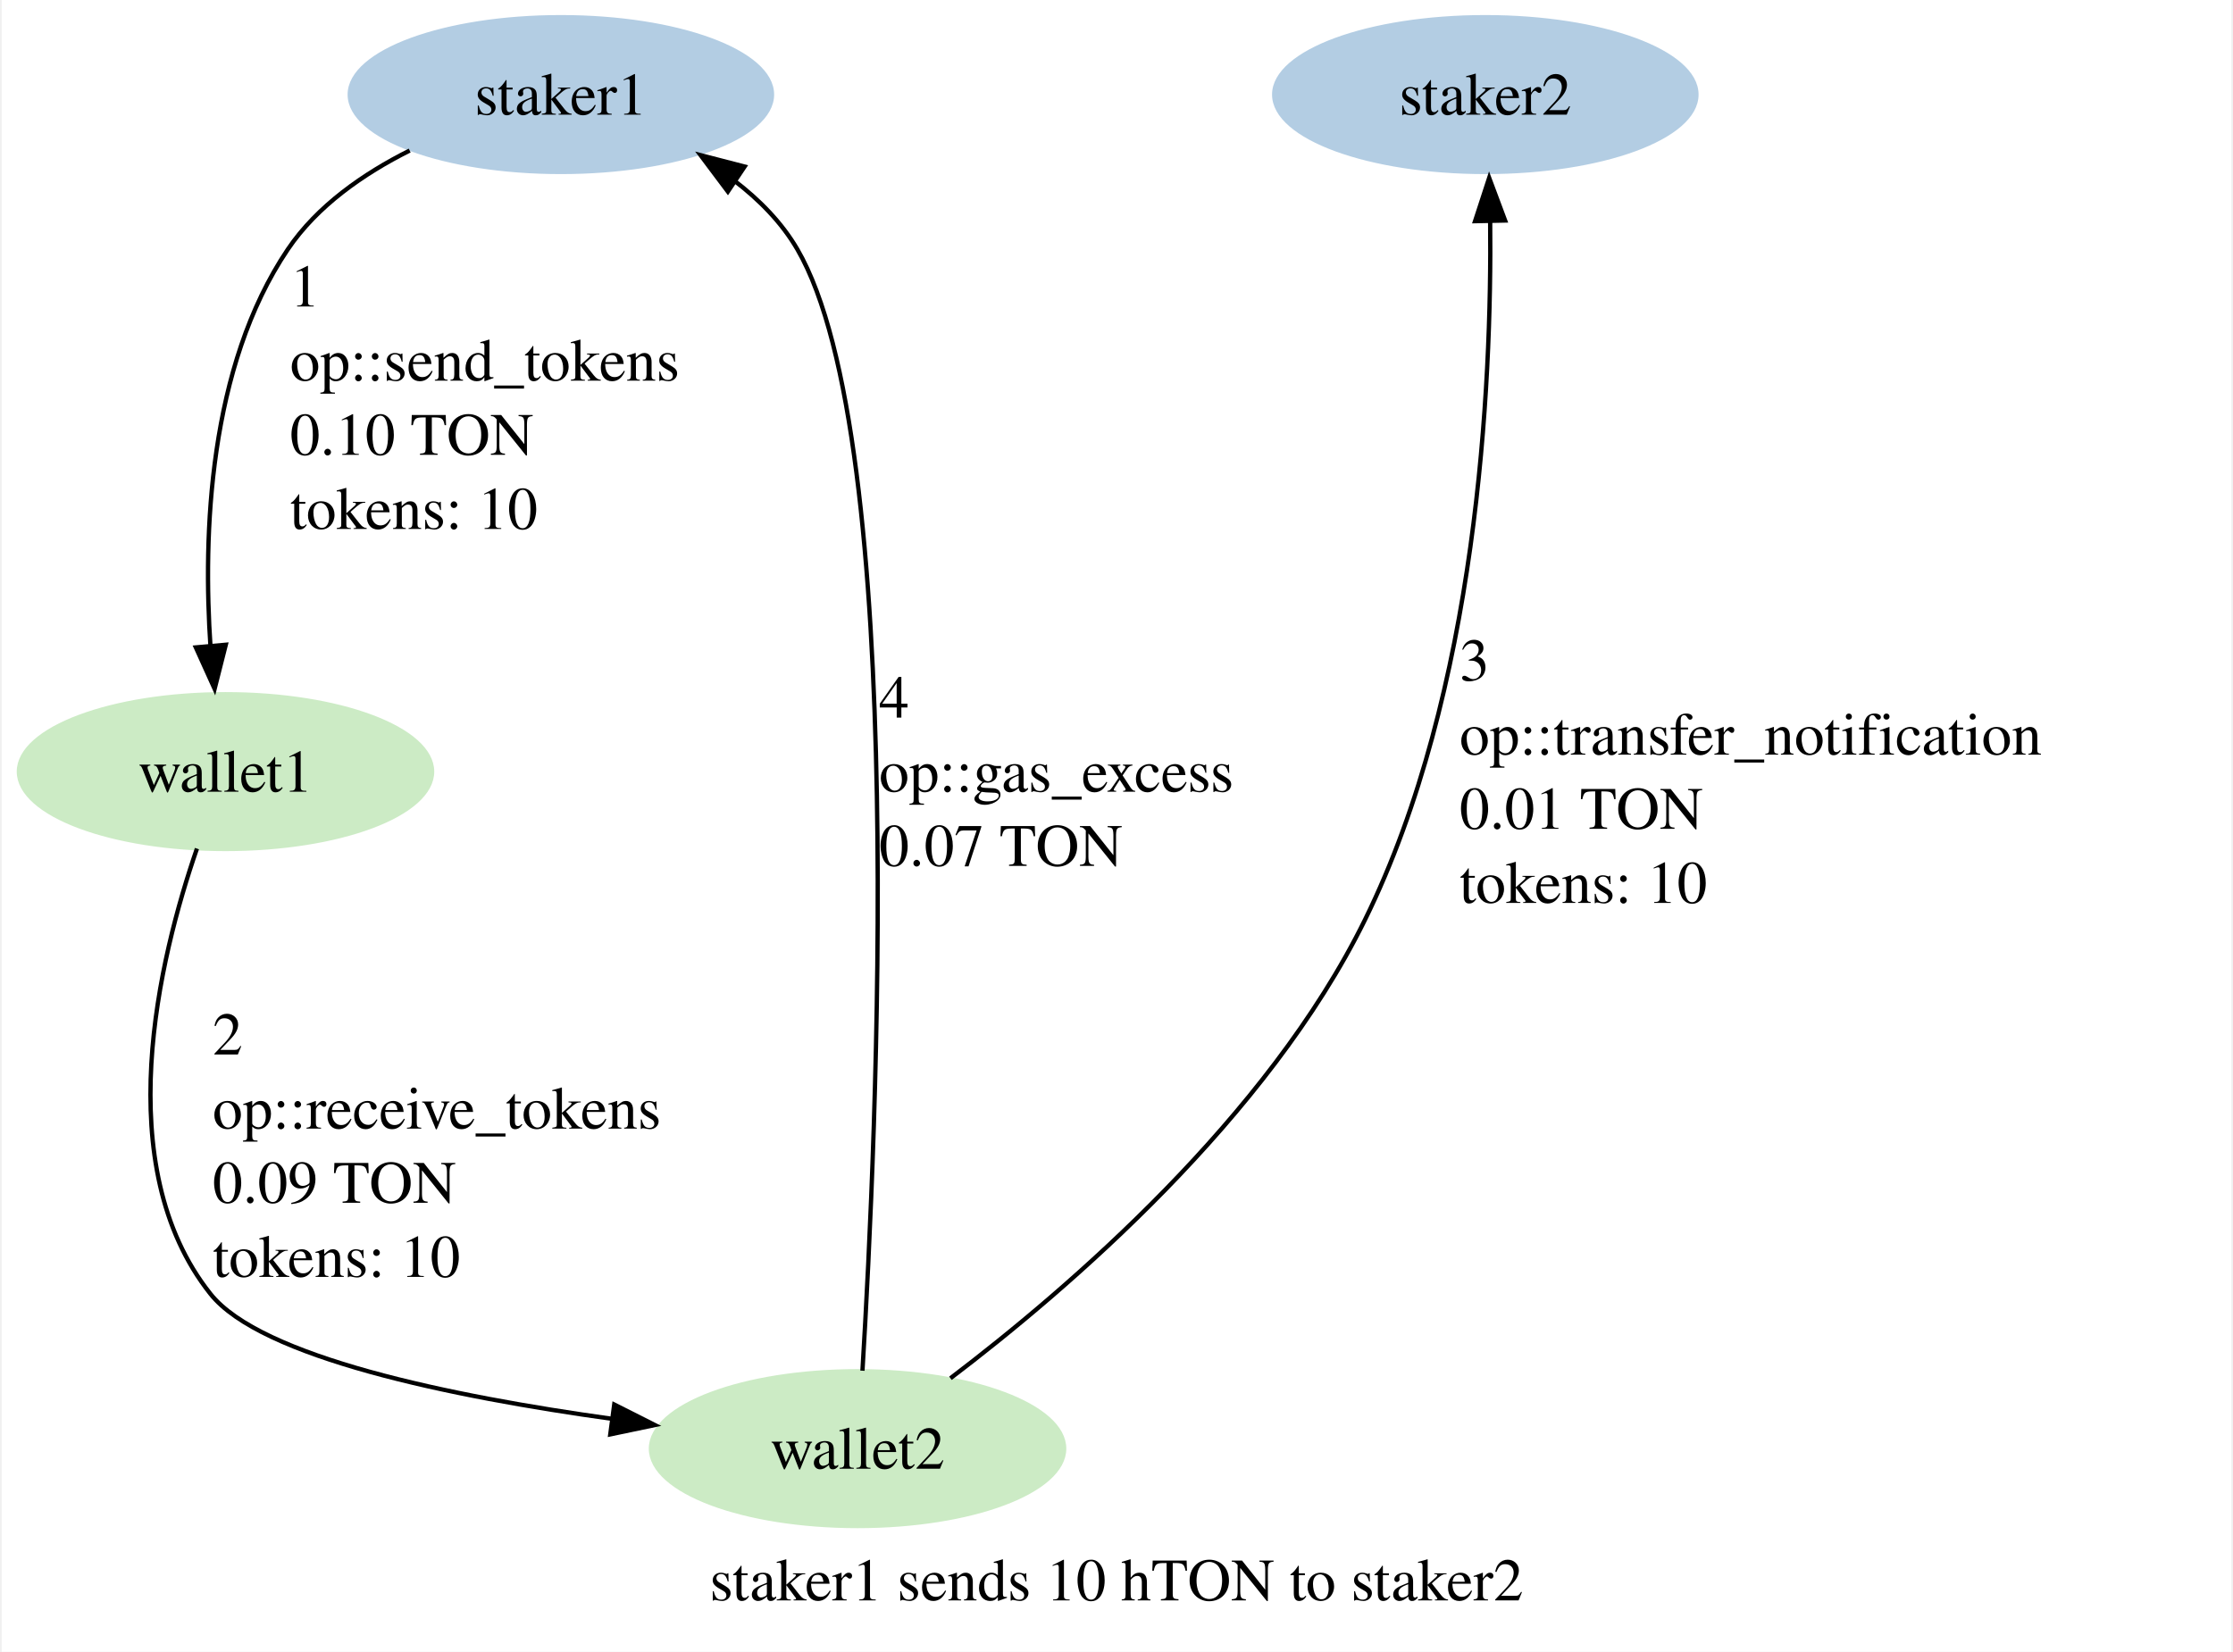
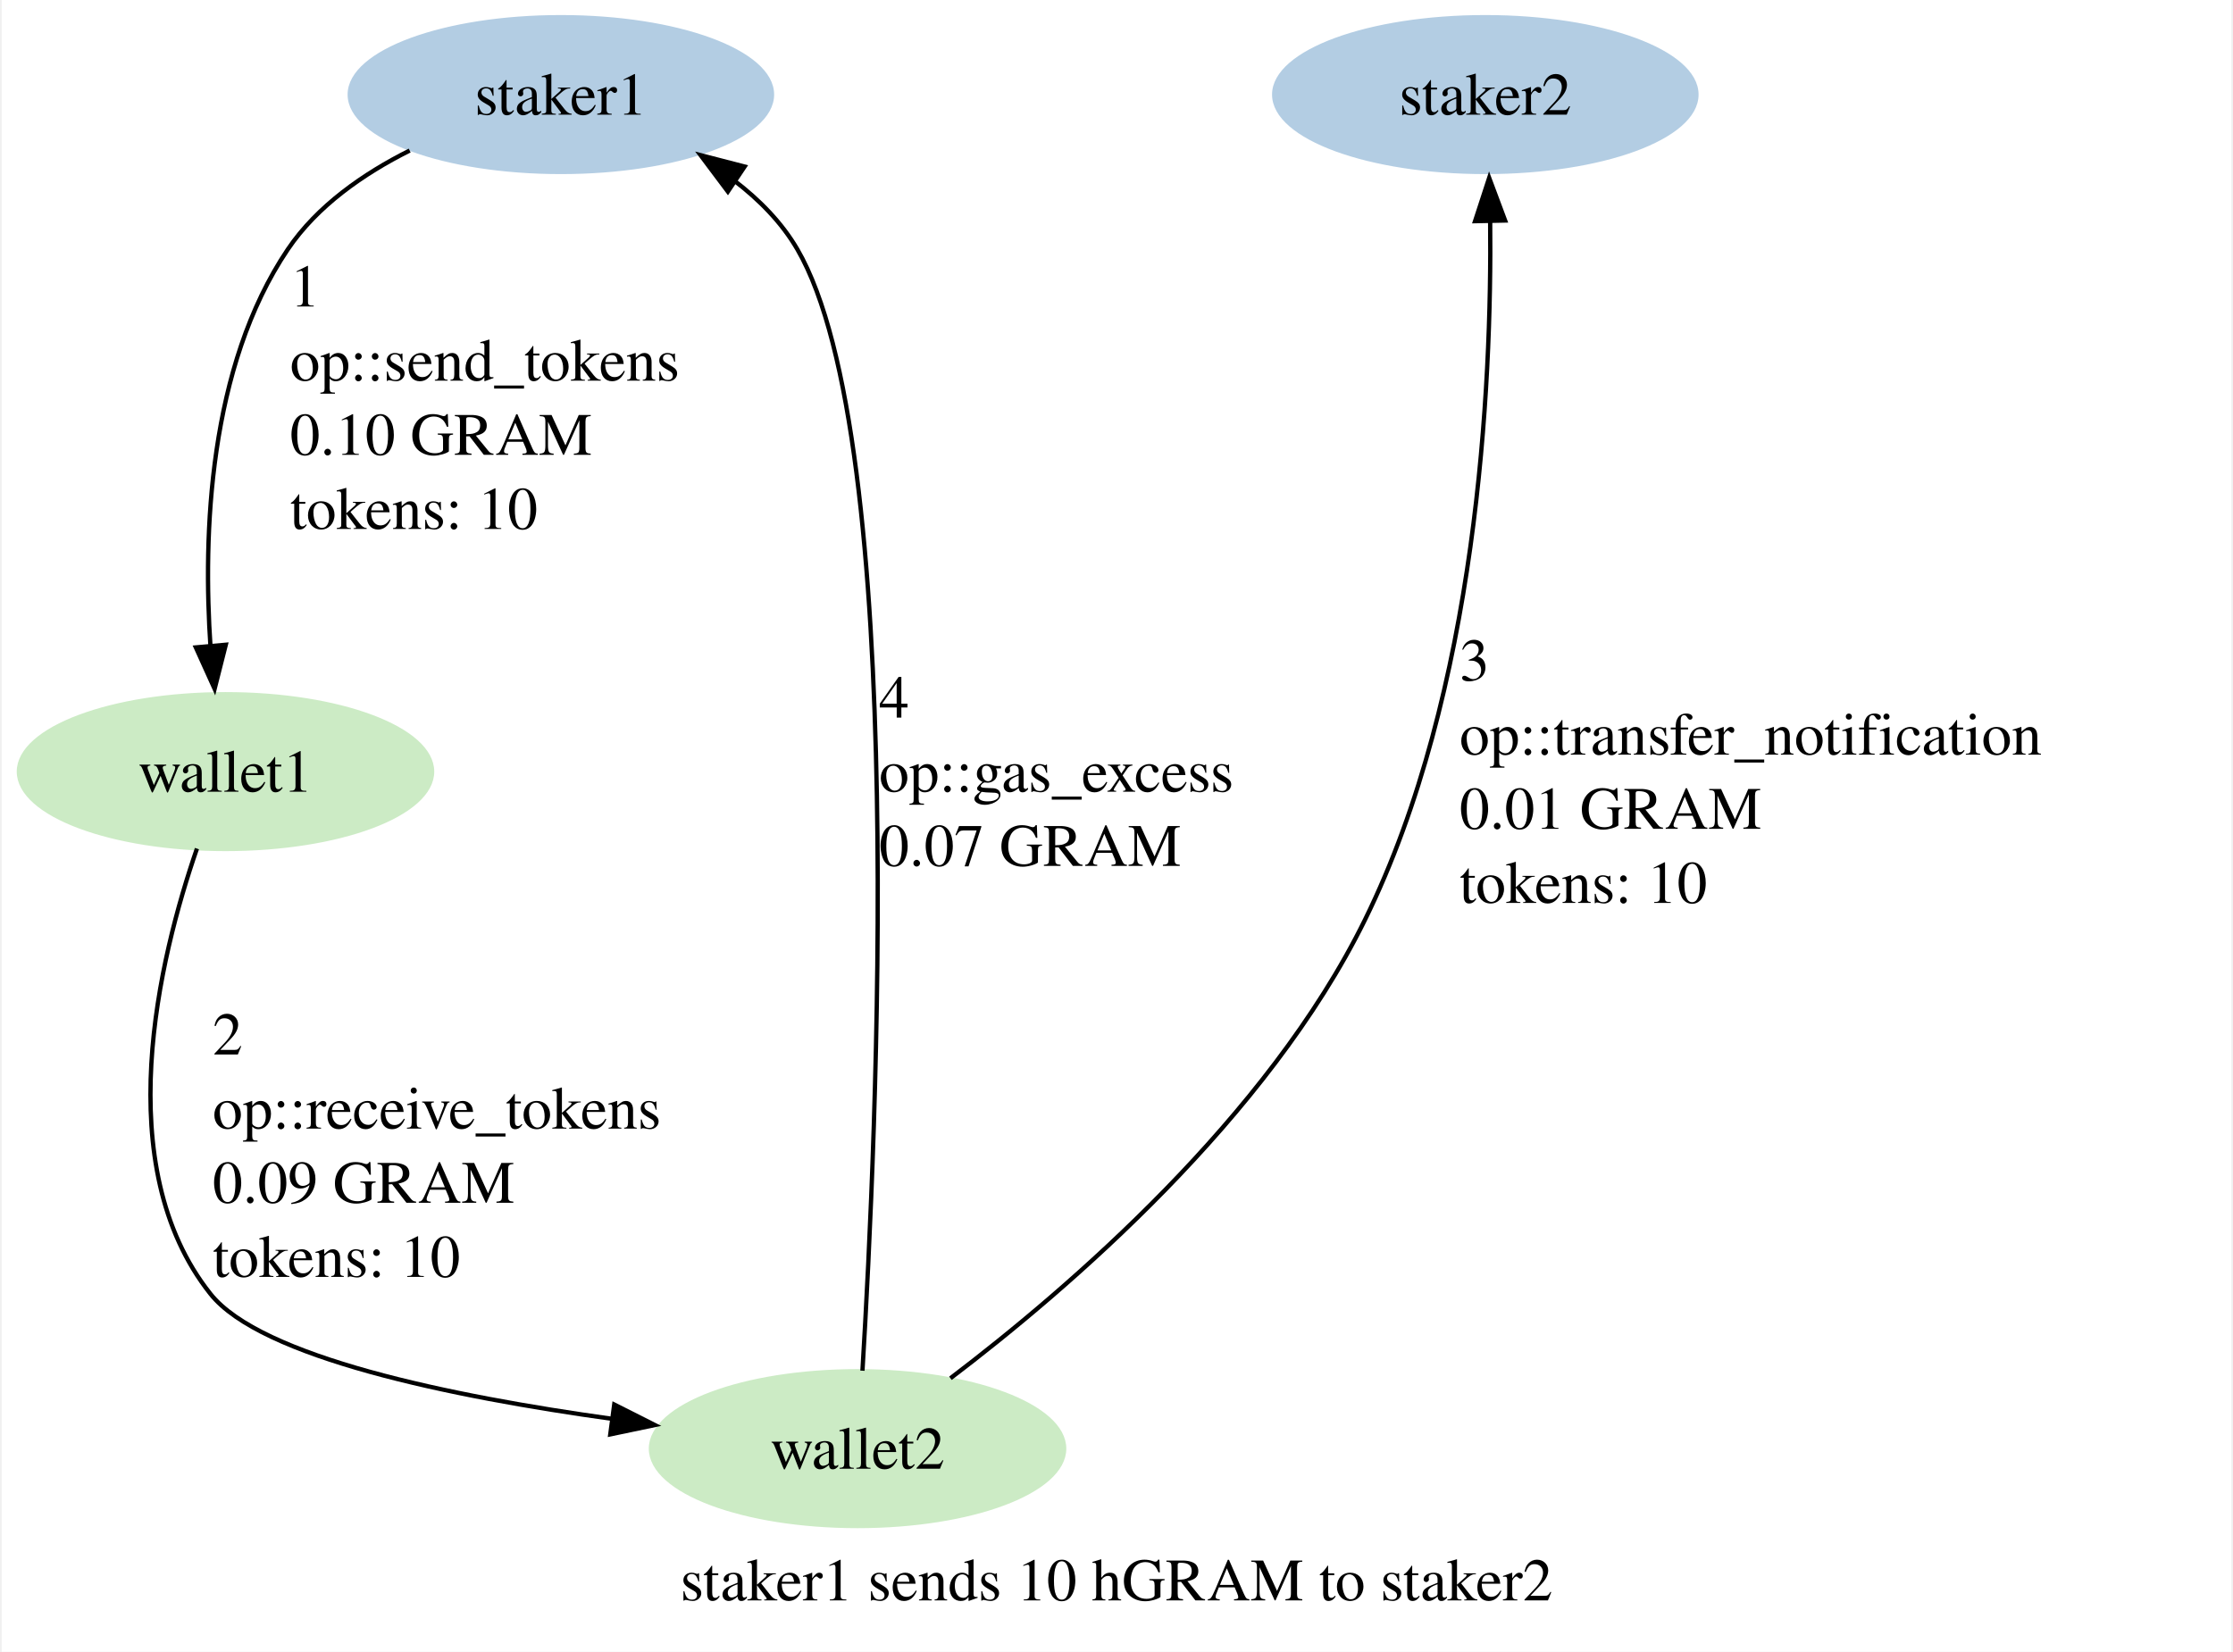
<svg xmlns="http://www.w3.org/2000/svg" width="519pt" height="384pt" viewBox="0.00 0.00 518.55 384.25">
  <g id="graph0" class="graph" transform="scale(1 1) rotate(0) translate(4 380.25)">
    <polygon fill="white" stroke="none" points="-4,4 -4,-380.25 514.55,-380.25 514.55,4 -4,4" />
-     <text text-anchor="middle" x="255.28" y="-7.95" font-family="Times,serif" font-size="14.00">staker1 sends 10 hTON to staker2</text>
+     <text text-anchor="middle" x="255.28" y="-7.95" font-family="Times,serif" font-size="14.00">staker1 sends 10 hGRAM to staker2</text>
    <g id="node1" class="node">
      <ellipse fill="#b3cde3" stroke="#b3cde3" cx="126.05" cy="-358.25" rx="49.1" ry="18" />
      <text text-anchor="middle" x="126.05" y="-353.57" font-family="Times,serif" font-size="14.00">staker1</text>
    </g>
    <g id="node3" class="node">
      <ellipse fill="#ccebc5" stroke="#ccebc5" cx="48.05" cy="-200.75" rx="48.05" ry="18" />
      <text text-anchor="middle" x="48.05" y="-196.07" font-family="Times,serif" font-size="14.00">wallet1</text>
    </g>
    <g id="edge1" class="edge">
      <path fill="none" stroke="black" d="M90.89,-345.23C80.15,-339.85 69.38,-332.37 62.55,-322.25 44.08,-294.86 42.79,-255.82 44.57,-229.67" />
      <polygon fill="black" stroke="black" points="48.12,-230.26 45.52,-219.99 41.15,-229.64 48.12,-230.26" />
      <text text-anchor="start" x="63.05" y="-308.95" font-family="Times,serif" font-size="14.00">1</text>
      <text text-anchor="start" x="63.05" y="-291.7" font-family="Times,serif" font-size="14.00"> op::send_tokens</text>
-       <text text-anchor="start" x="63.05" y="-274.45" font-family="Times,serif" font-size="14.00"> 0.10 TON</text>
+       <text text-anchor="start" x="63.05" y="-274.45" font-family="Times,serif" font-size="14.00"> 0.10 GRAM</text>
      <text text-anchor="start" x="63.05" y="-257.2" font-family="Times,serif" font-size="14.00"> tokens: 10</text>
    </g>
    <g id="node2" class="node">
      <ellipse fill="#b3cde3" stroke="#b3cde3" cx="341.05" cy="-358.25" rx="49.1" ry="18" />
      <text text-anchor="middle" x="341.05" y="-353.57" font-family="Times,serif" font-size="14.00">staker2</text>
    </g>
    <g id="node4" class="node">
      <ellipse fill="#ccebc5" stroke="#ccebc5" cx="195.05" cy="-43.25" rx="48.05" ry="18" />
      <text text-anchor="middle" x="195.05" y="-38.58" font-family="Times,serif" font-size="14.00">wallet2</text>
    </g>
    <g id="edge2" class="edge">
      <path fill="none" stroke="black" d="M41.41,-182.84C32.63,-157.4 20.86,-109.08 44.55,-79.25 56.28,-64.48 100.53,-55.38 138.04,-50.17" />
      <polygon fill="black" stroke="black" points="138.46,-53.51 147.91,-48.74 137.54,-46.57 138.46,-53.51" />
      <text text-anchor="start" x="45.05" y="-134.95" font-family="Times,serif" font-size="14.00">2</text>
      <text text-anchor="start" x="45.05" y="-117.7" font-family="Times,serif" font-size="14.00"> op::receive_tokens</text>
-       <text text-anchor="start" x="45.05" y="-100.45" font-family="Times,serif" font-size="14.00"> 0.09 TON</text>
+       <text text-anchor="start" x="45.05" y="-100.45" font-family="Times,serif" font-size="14.00"> 0.09 GRAM</text>
      <text text-anchor="start" x="45.05" y="-83.2" font-family="Times,serif" font-size="14.00"> tokens: 10</text>
    </g>
    <g id="edge4" class="edge">
      <path fill="none" stroke="black" d="M196.19,-61.38C199.44,-114.86 206.94,-277.77 181.05,-322.25 177.42,-328.49 172.18,-333.8 166.35,-338.25" />
      <polygon fill="black" stroke="black" points="164.89,-335.68 158.53,-344.16 168.79,-341.5 164.89,-335.68" />
      <text text-anchor="start" x="200.05" y="-213.32" font-family="Times,serif" font-size="14.00">4</text>
      <text text-anchor="start" x="200.05" y="-196.07" font-family="Times,serif" font-size="14.00"> op::gas_excess</text>
-       <text text-anchor="start" x="200.05" y="-178.82" font-family="Times,serif" font-size="14.00"> 0.07 TON</text>
+       <text text-anchor="start" x="200.05" y="-178.82" font-family="Times,serif" font-size="14.00"> 0.07 GRAM</text>
    </g>
    <g id="edge3" class="edge">
      <path fill="none" stroke="black" d="M216.65,-59.62C244.04,-80.42 290.42,-120.24 313.05,-166.25 339.19,-219.39 342.59,-290.18 342.18,-328.93" />
      <polygon fill="black" stroke="black" points="338.66,-328.8 341.95,-338.87 345.66,-328.95 338.66,-328.8" />
      <text text-anchor="start" x="335.05" y="-221.95" font-family="Times,serif" font-size="14.00">3</text>
      <text text-anchor="start" x="335.05" y="-204.7" font-family="Times,serif" font-size="14.00"> op::transfer_notification</text>
-       <text text-anchor="start" x="335.05" y="-187.45" font-family="Times,serif" font-size="14.00"> 0.01 TON</text>
+       <text text-anchor="start" x="335.05" y="-187.45" font-family="Times,serif" font-size="14.00"> 0.01 GRAM</text>
      <text text-anchor="start" x="335.05" y="-170.2" font-family="Times,serif" font-size="14.00"> tokens: 10</text>
    </g>
  </g>
</svg>
